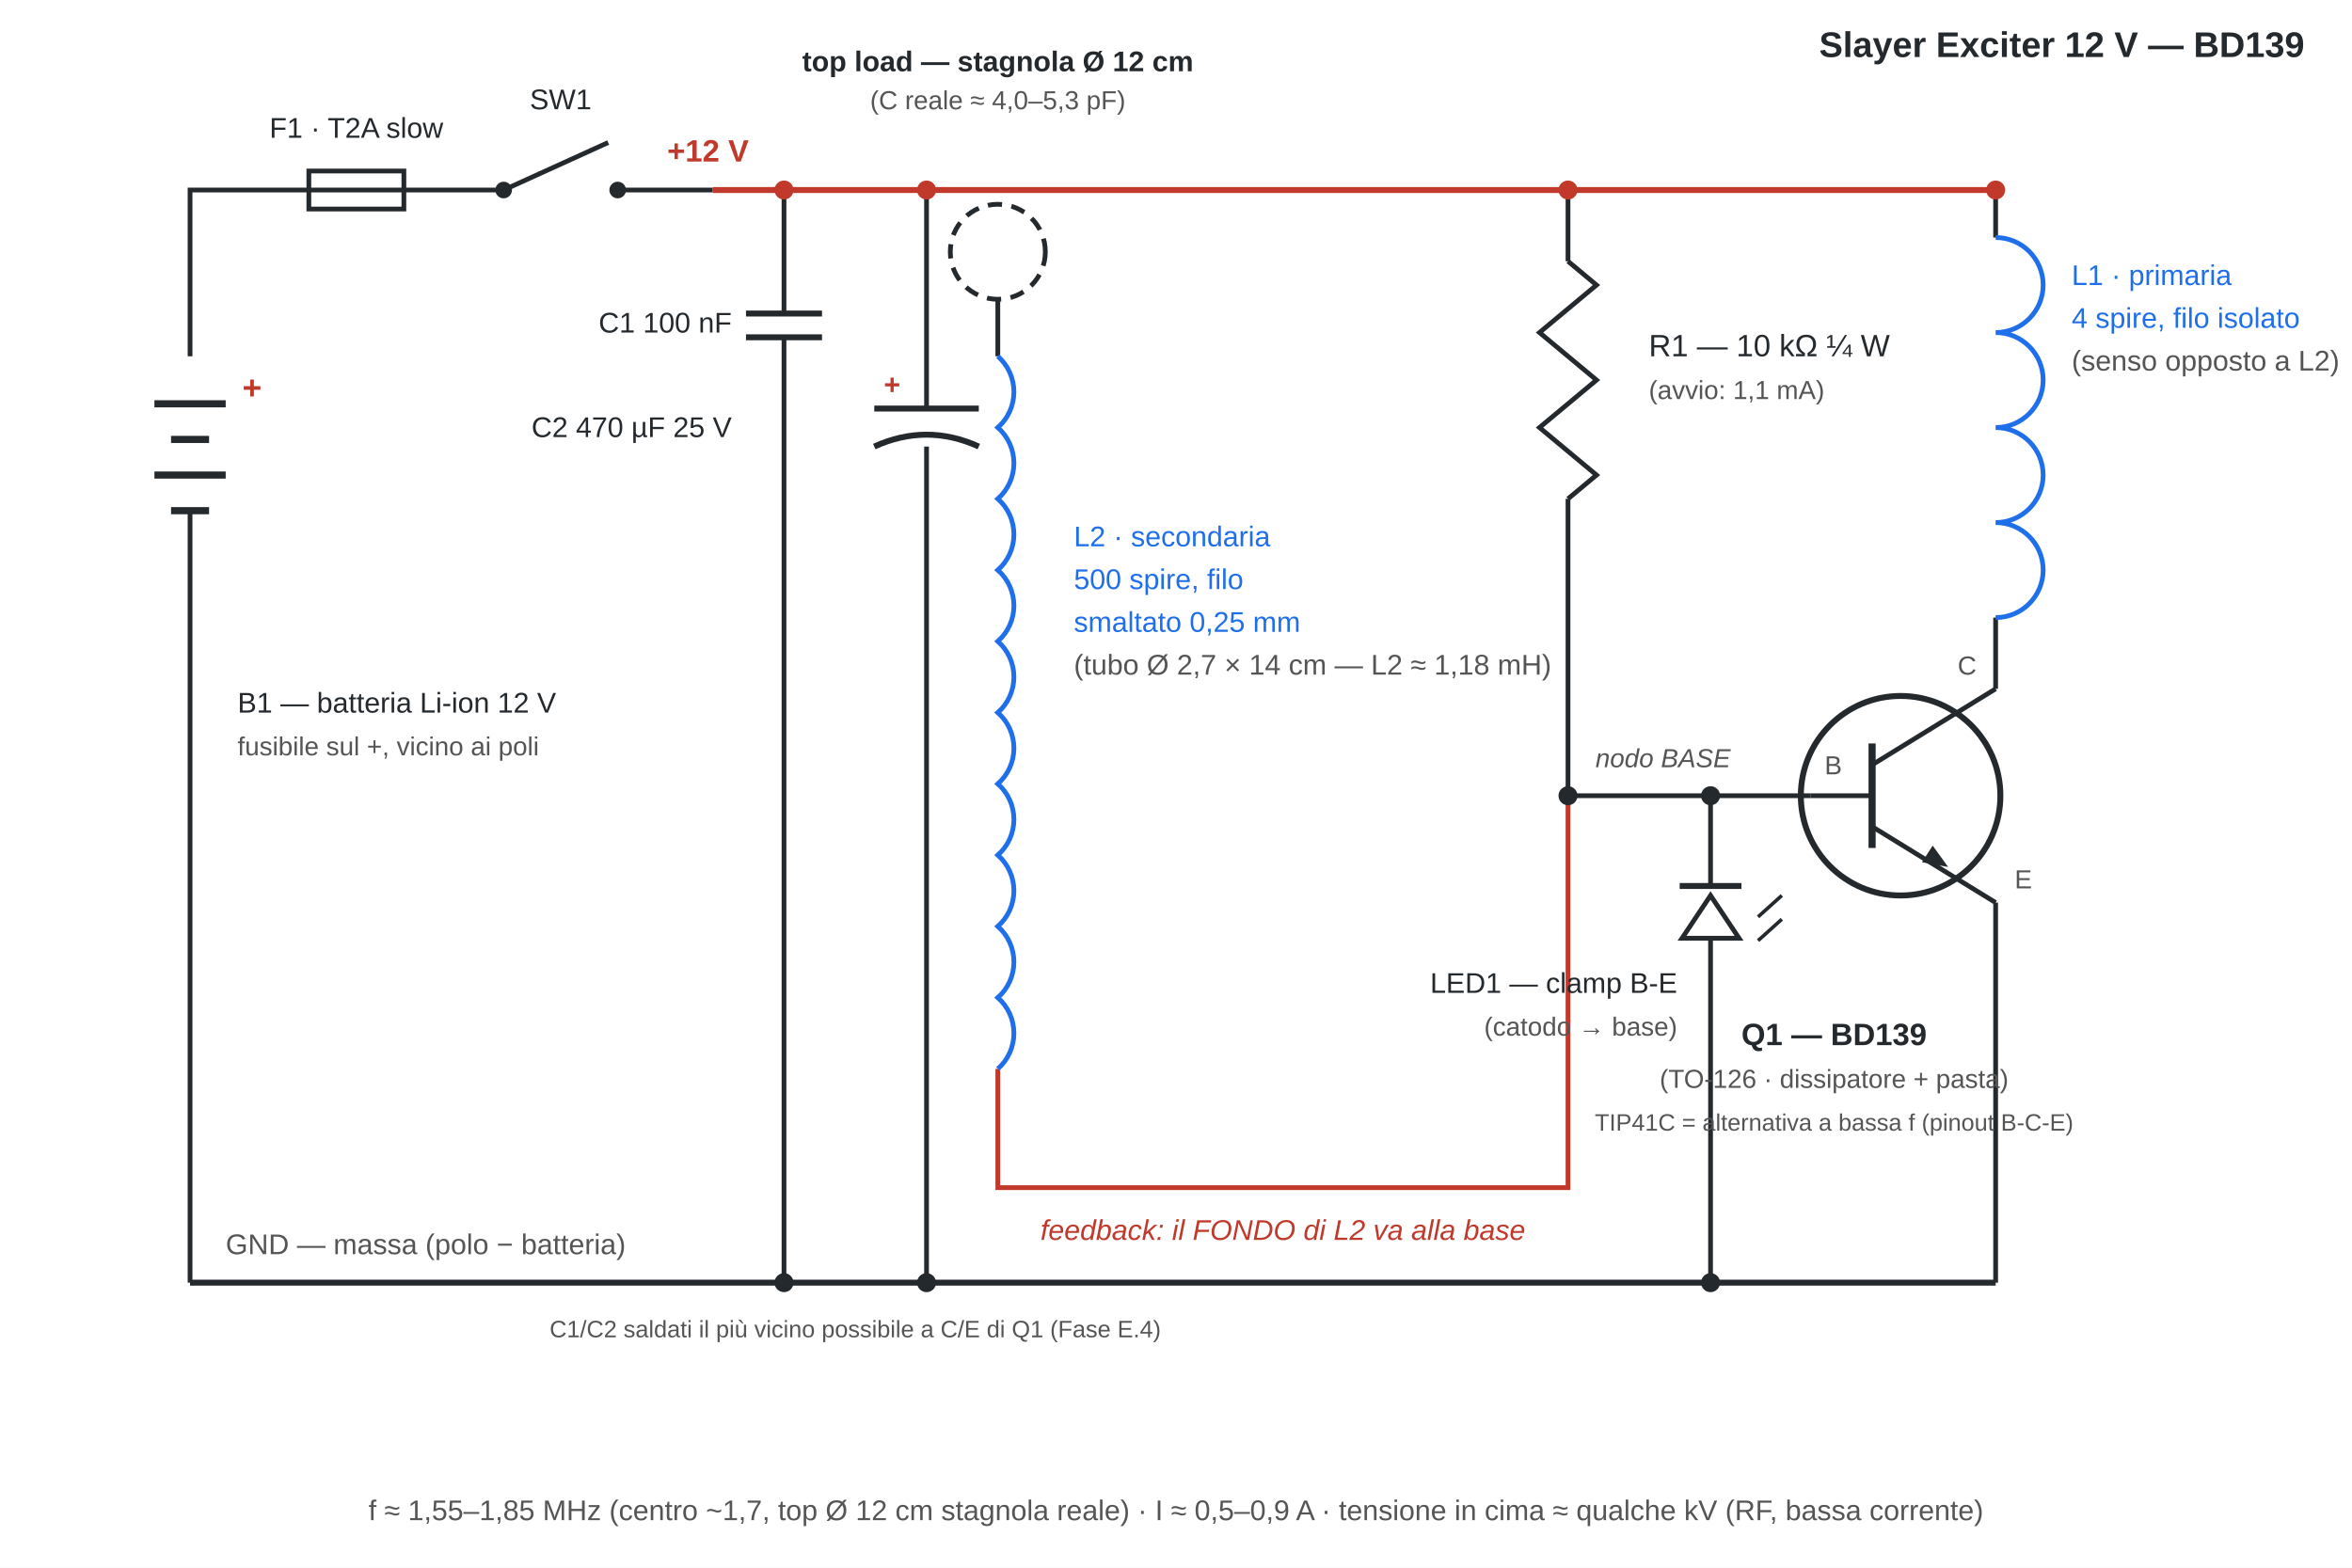
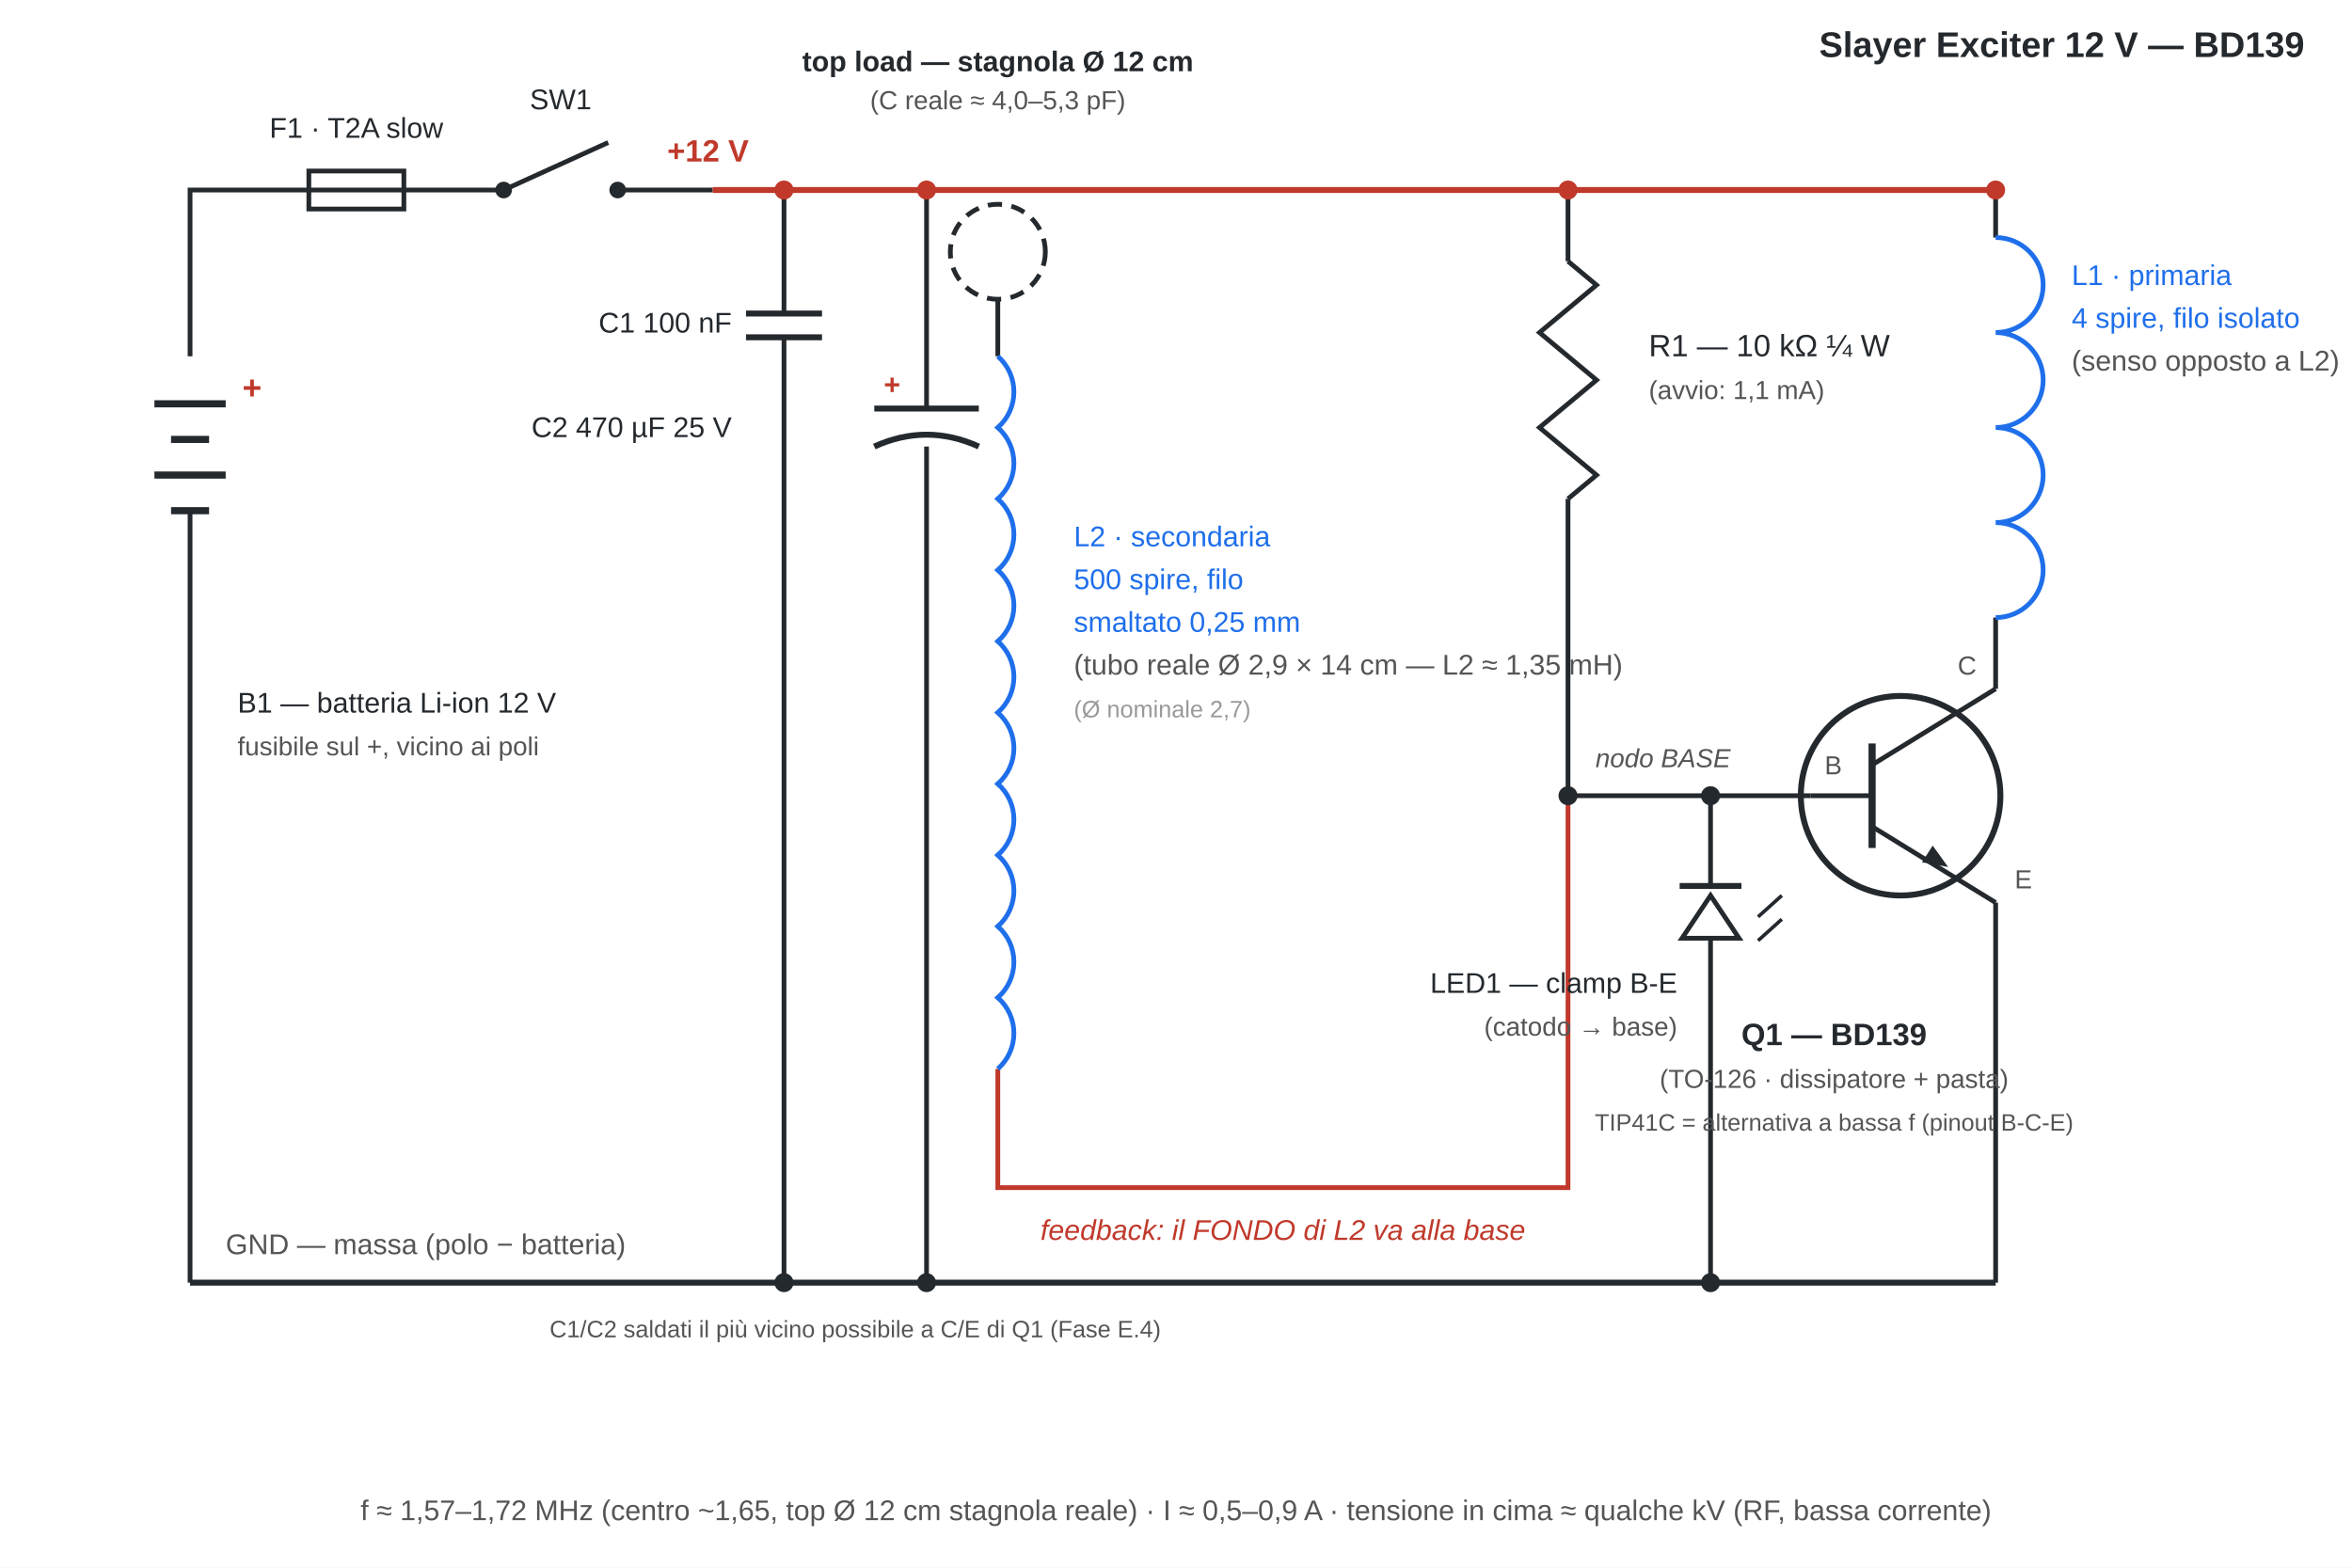
<svg xmlns="http://www.w3.org/2000/svg" viewBox="0 0 990 660" font-family="system-ui, Segoe UI, Arial, sans-serif">
  <rect x="0" y="0" width="990" height="660" fill="#ffffff" />
  <path d="M80,150 V80 H130" stroke="#24292e" stroke-width="2" fill="none" />
  <path d="M170,80 H210" stroke="#24292e" stroke-width="2" fill="none" />
  <path d="M260,80 H300" stroke="#24292e" stroke-width="2" fill="none" />
  <path d="M300,80 H840" stroke="#c0392b" stroke-width="2.5" fill="none" />
  <path d="M330,80 V132 M330,142 V540" stroke="#24292e" stroke-width="2" fill="none" />
  <path d="M390,80 V172 M390,188 V540" stroke="#24292e" stroke-width="2" fill="none" />
  <path d="M660,80 V110" stroke="#24292e" stroke-width="2" fill="none" />
  <path d="M660,210 V335" stroke="#24292e" stroke-width="2" fill="none" />
  <path d="M660,335 H762" stroke="#24292e" stroke-width="2" fill="none" />
  <path d="M720,335 V373 M720,395 V540" stroke="#24292e" stroke-width="2" fill="none" />
  <path d="M840,80 V100 M840,260 V290" stroke="#24292e" stroke-width="2" fill="none" />
  <path d="M788,322 L840,290" stroke="#24292e" stroke-width="2" fill="none" />
  <path d="M788,348 L840,380 M840,380 V540" stroke="#24292e" stroke-width="2" fill="none" />
  <path d="M420,126 V150" stroke="#24292e" stroke-width="2" fill="none" />
  <path d="M420,450 V500 H660 V335" stroke="#c0392b" stroke-width="2" fill="none" />
  <path d="M80,540 H840" stroke="#24292e" stroke-width="2.5" fill="none" />
  <path d="M80,215 V540" stroke="#24292e" stroke-width="2" fill="none" />
  <line x1="65" y1="170" x2="95" y2="170" stroke="#24292e" stroke-width="3" />
  <line x1="72" y1="185" x2="88" y2="185" stroke="#24292e" stroke-width="3" />
  <line x1="65" y1="200" x2="95" y2="200" stroke="#24292e" stroke-width="3" />
  <line x1="72" y1="215" x2="88" y2="215" stroke="#24292e" stroke-width="3" />
  <text x="102" y="168" font-size="14" fill="#c0392b" font-weight="bold">+</text>
  <rect x="130" y="72" width="40" height="16" fill="#fff" stroke="#24292e" stroke-width="2" />
  <line x1="130" y1="80" x2="170" y2="80" stroke="#24292e" stroke-width="2" />
  <text x="150" y="58" font-size="12" fill="#24292e" text-anchor="middle">F1 · T2A slow</text>
  <circle cx="212" cy="80" r="3.5" fill="#24292e" />
  <line x1="212" y1="80" x2="256" y2="60" stroke="#24292e" stroke-width="2" />
  <circle cx="260" cy="80" r="3.5" fill="#24292e" />
  <text x="236" y="46" font-size="12" fill="#24292e" text-anchor="middle">SW1</text>
  <line x1="314" y1="132" x2="346" y2="132" stroke="#24292e" stroke-width="2.5" />
  <line x1="314" y1="142" x2="346" y2="142" stroke="#24292e" stroke-width="2.5" />
  <text x="308" y="140" font-size="12" fill="#24292e" text-anchor="end">C1 100 nF</text>
  <line x1="368" y1="172" x2="412" y2="172" stroke="#24292e" stroke-width="2.5" />
  <path d="M368,188 Q390,178 412,188" stroke="#24292e" stroke-width="2.5" fill="none" />
  <text x="372" y="166" font-size="12" fill="#c0392b" font-weight="bold">+</text>
  <text x="308" y="184" font-size="12" fill="#24292e" text-anchor="end">C2 470 µF 25 V</text>
  <text x="360" y="563" font-size="10" fill="#555" text-anchor="middle">C1/C2 saldati il più vicino possibile a C/E di Q1 (Fase E.4)</text>
  <path d="M660,110 l12,10 l-24,20 l24,20 l-24,20 l24,20 l-12,10" stroke="#24292e" stroke-width="2" fill="none" />
  <text x="694" y="150" font-size="13" fill="#24292e">R1 — 10 kΩ ¼ W</text>
  <text x="694" y="168" font-size="11" fill="#555">(avvio: 1,1 mA)</text>
  <path d="M840,100 a20,20 0 0 1 0,40 a20,20 0 0 1 0,40 a20,20 0 0 1 0,40 a20,20 0 0 1 0,40" stroke="#1f6feb" stroke-width="2" fill="none" />
  <text x="872" y="120" font-size="12" fill="#1f6feb">L1 · primaria</text>
  <text x="872" y="138" font-size="12" fill="#1f6feb">4 spire, filo isolato</text>
  <text x="872" y="156" font-size="12" fill="#555">(senso opposto a L2)</text>
  <path d="M420,150 a20,20 0 0 1 0,30 a20,20 0 0 1 0,30 a20,20 0 0 1 0,30 a20,20 0 0 1 0,30 a20,20 0 0 1 0,30 a20,20 0 0 1 0,30 a20,20 0 0 1 0,30 a20,20 0 0 1 0,30 a20,20 0 0 1 0,30 a20,20 0 0 1 0,30" stroke="#1f6feb" stroke-width="2" fill="none" />
  <text x="452" y="230" font-size="12" fill="#1f6feb">L2 · secondaria</text>
  <text x="452" y="248" font-size="12" fill="#1f6feb">500 spire, filo</text>
  <text x="452" y="266" font-size="12" fill="#1f6feb">smaltato 0,25 mm</text>
-   <text x="452" y="284" font-size="12" fill="#555">(tubo Ø 2,7 × 14 cm — L2 ≈ 1,18 mH)</text>
+   <text x="452" y="284" font-size="12" fill="#555">(tubo reale Ø 2,9 × 14 cm — L2 ≈ 1,35 mH)</text>
+   <text x="452" y="302" font-size="10" fill="#999">(Ø nominale 2,7)</text>
  <circle cx="420" cy="106" r="20" fill="#fff" stroke="#24292e" stroke-width="2" stroke-dasharray="6 4" />
  <text x="420" y="30" font-size="12" fill="#24292e" text-anchor="middle" font-weight="bold">top load — stagnola Ø 12 cm</text>
  <text x="420" y="46" font-size="11" fill="#555" text-anchor="middle">(C reale ≈ 4,0–5,3 pF)</text>
  <polygon points="708,395 732,395 720,377" fill="none" stroke="#24292e" stroke-width="2" />
  <line x1="707" y1="373" x2="733" y2="373" stroke="#24292e" stroke-width="2.5" />
  <line x1="740" y1="386" x2="750" y2="377" stroke="#24292e" stroke-width="1.5" />
  <line x1="740" y1="396" x2="750" y2="387" stroke="#24292e" stroke-width="1.5" />
  <text x="706" y="418" font-size="12" fill="#24292e" text-anchor="end">LED1 — clamp B-E</text>
  <text x="706" y="436" font-size="11" fill="#555" text-anchor="end">(catodo → base)</text>
  <circle cx="800" cy="335" r="42" fill="none" stroke="#24292e" stroke-width="2.5" />
  <line x1="788" y1="313" x2="788" y2="357" stroke="#24292e" stroke-width="3" />
  <line x1="762" y1="335" x2="788" y2="335" stroke="#24292e" stroke-width="2" />
  <polygon points="820,365 809,363 813.5,356" fill="#24292e" />
  <text x="768" y="326" font-size="11" fill="#555">B</text>
  <text x="824" y="284" font-size="11" fill="#555">C</text>
  <text x="848" y="374" font-size="11" fill="#555">E</text>
  <text x="772" y="440" font-size="13" fill="#24292e" text-anchor="middle" font-weight="bold">Q1 — BD139</text>
  <text x="772" y="458" font-size="11" fill="#555" text-anchor="middle">(TO-126 · dissipatore + pasta)</text>
  <text x="772" y="476" font-size="10" fill="#555" text-anchor="middle">TIP41C = alternativa a bassa f (pinout B-C-E)</text>
  <circle cx="330" cy="80" r="4" fill="#c0392b" />
  <circle cx="390" cy="80" r="4" fill="#c0392b" />
  <circle cx="660" cy="80" r="4" fill="#c0392b" />
  <circle cx="840" cy="80" r="4" fill="#c0392b" />
  <circle cx="660" cy="335" r="4" fill="#24292e" />
  <circle cx="720" cy="335" r="4" fill="#24292e" />
  <circle cx="330" cy="540" r="4" fill="#24292e" />
  <circle cx="390" cy="540" r="4" fill="#24292e" />
  <circle cx="720" cy="540" r="4" fill="#24292e" />
  <text x="298" y="68" font-size="13" fill="#c0392b" text-anchor="middle" font-weight="bold">+12 V</text>
  <text x="700" y="323" font-size="11" fill="#555" text-anchor="middle" font-style="italic">nodo BASE</text>
  <text x="95" y="528" font-size="12" fill="#555">GND — massa (polo − batteria)</text>
  <text x="100" y="300" font-size="12" fill="#24292e">B1 — batteria Li-ion 12 V</text>
  <text x="100" y="318" font-size="11" fill="#555">fusibile sul +, vicino ai poli</text>
  <text x="540" y="522" font-size="12" fill="#c0392b" text-anchor="middle" font-style="italic">feedback: il FONDO di L2 va alla base</text>
  <text x="970" y="24" font-size="15" fill="#24292e" text-anchor="end" font-weight="bold">Slayer Exciter 12 V — BD139</text>
-   <text x="495" y="640" font-size="12" fill="#555" text-anchor="middle">f ≈ 1,55–1,85 MHz (centro ~1,7, top Ø 12 cm stagnola reale) · I ≈ 0,5–0,9 A · tensione in cima ≈ qualche kV (RF, bassa corrente)</text>
+   <text x="495" y="640" font-size="12" fill="#555" text-anchor="middle">f ≈ 1,57–1,72 MHz (centro ~1,65, top Ø 12 cm stagnola reale) · I ≈ 0,5–0,9 A · tensione in cima ≈ qualche kV (RF, bassa corrente)</text>
</svg>
